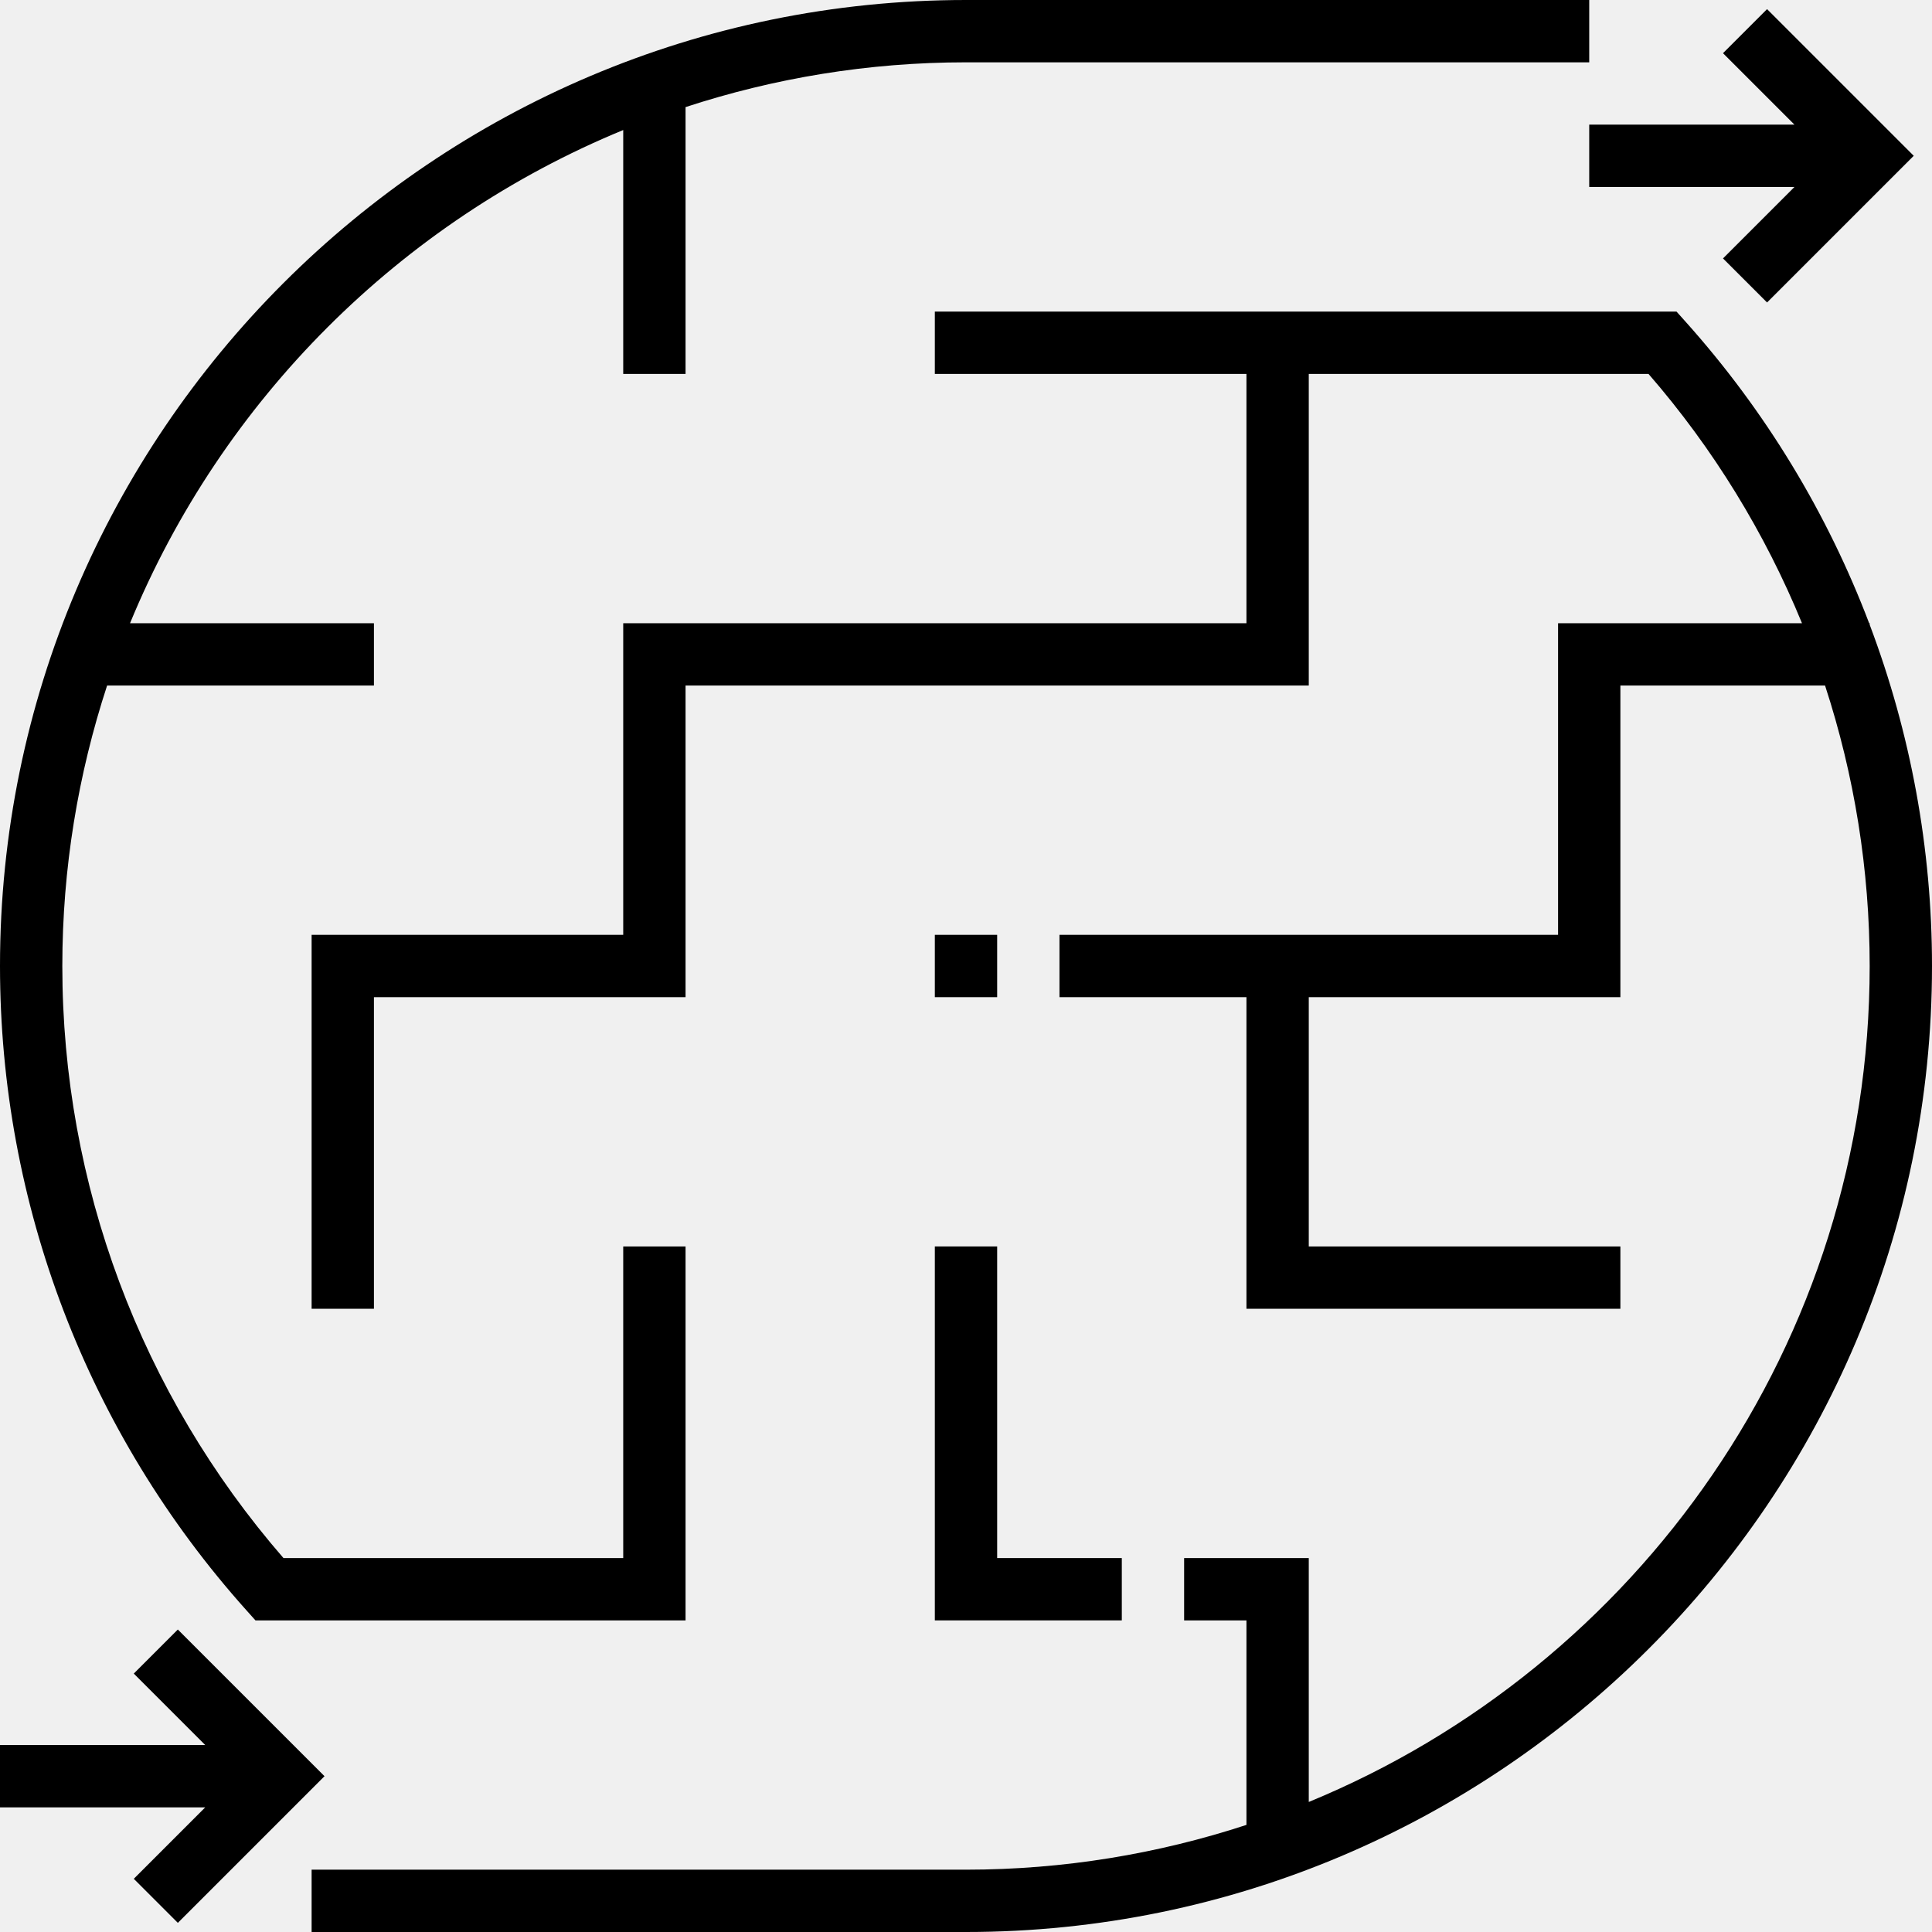
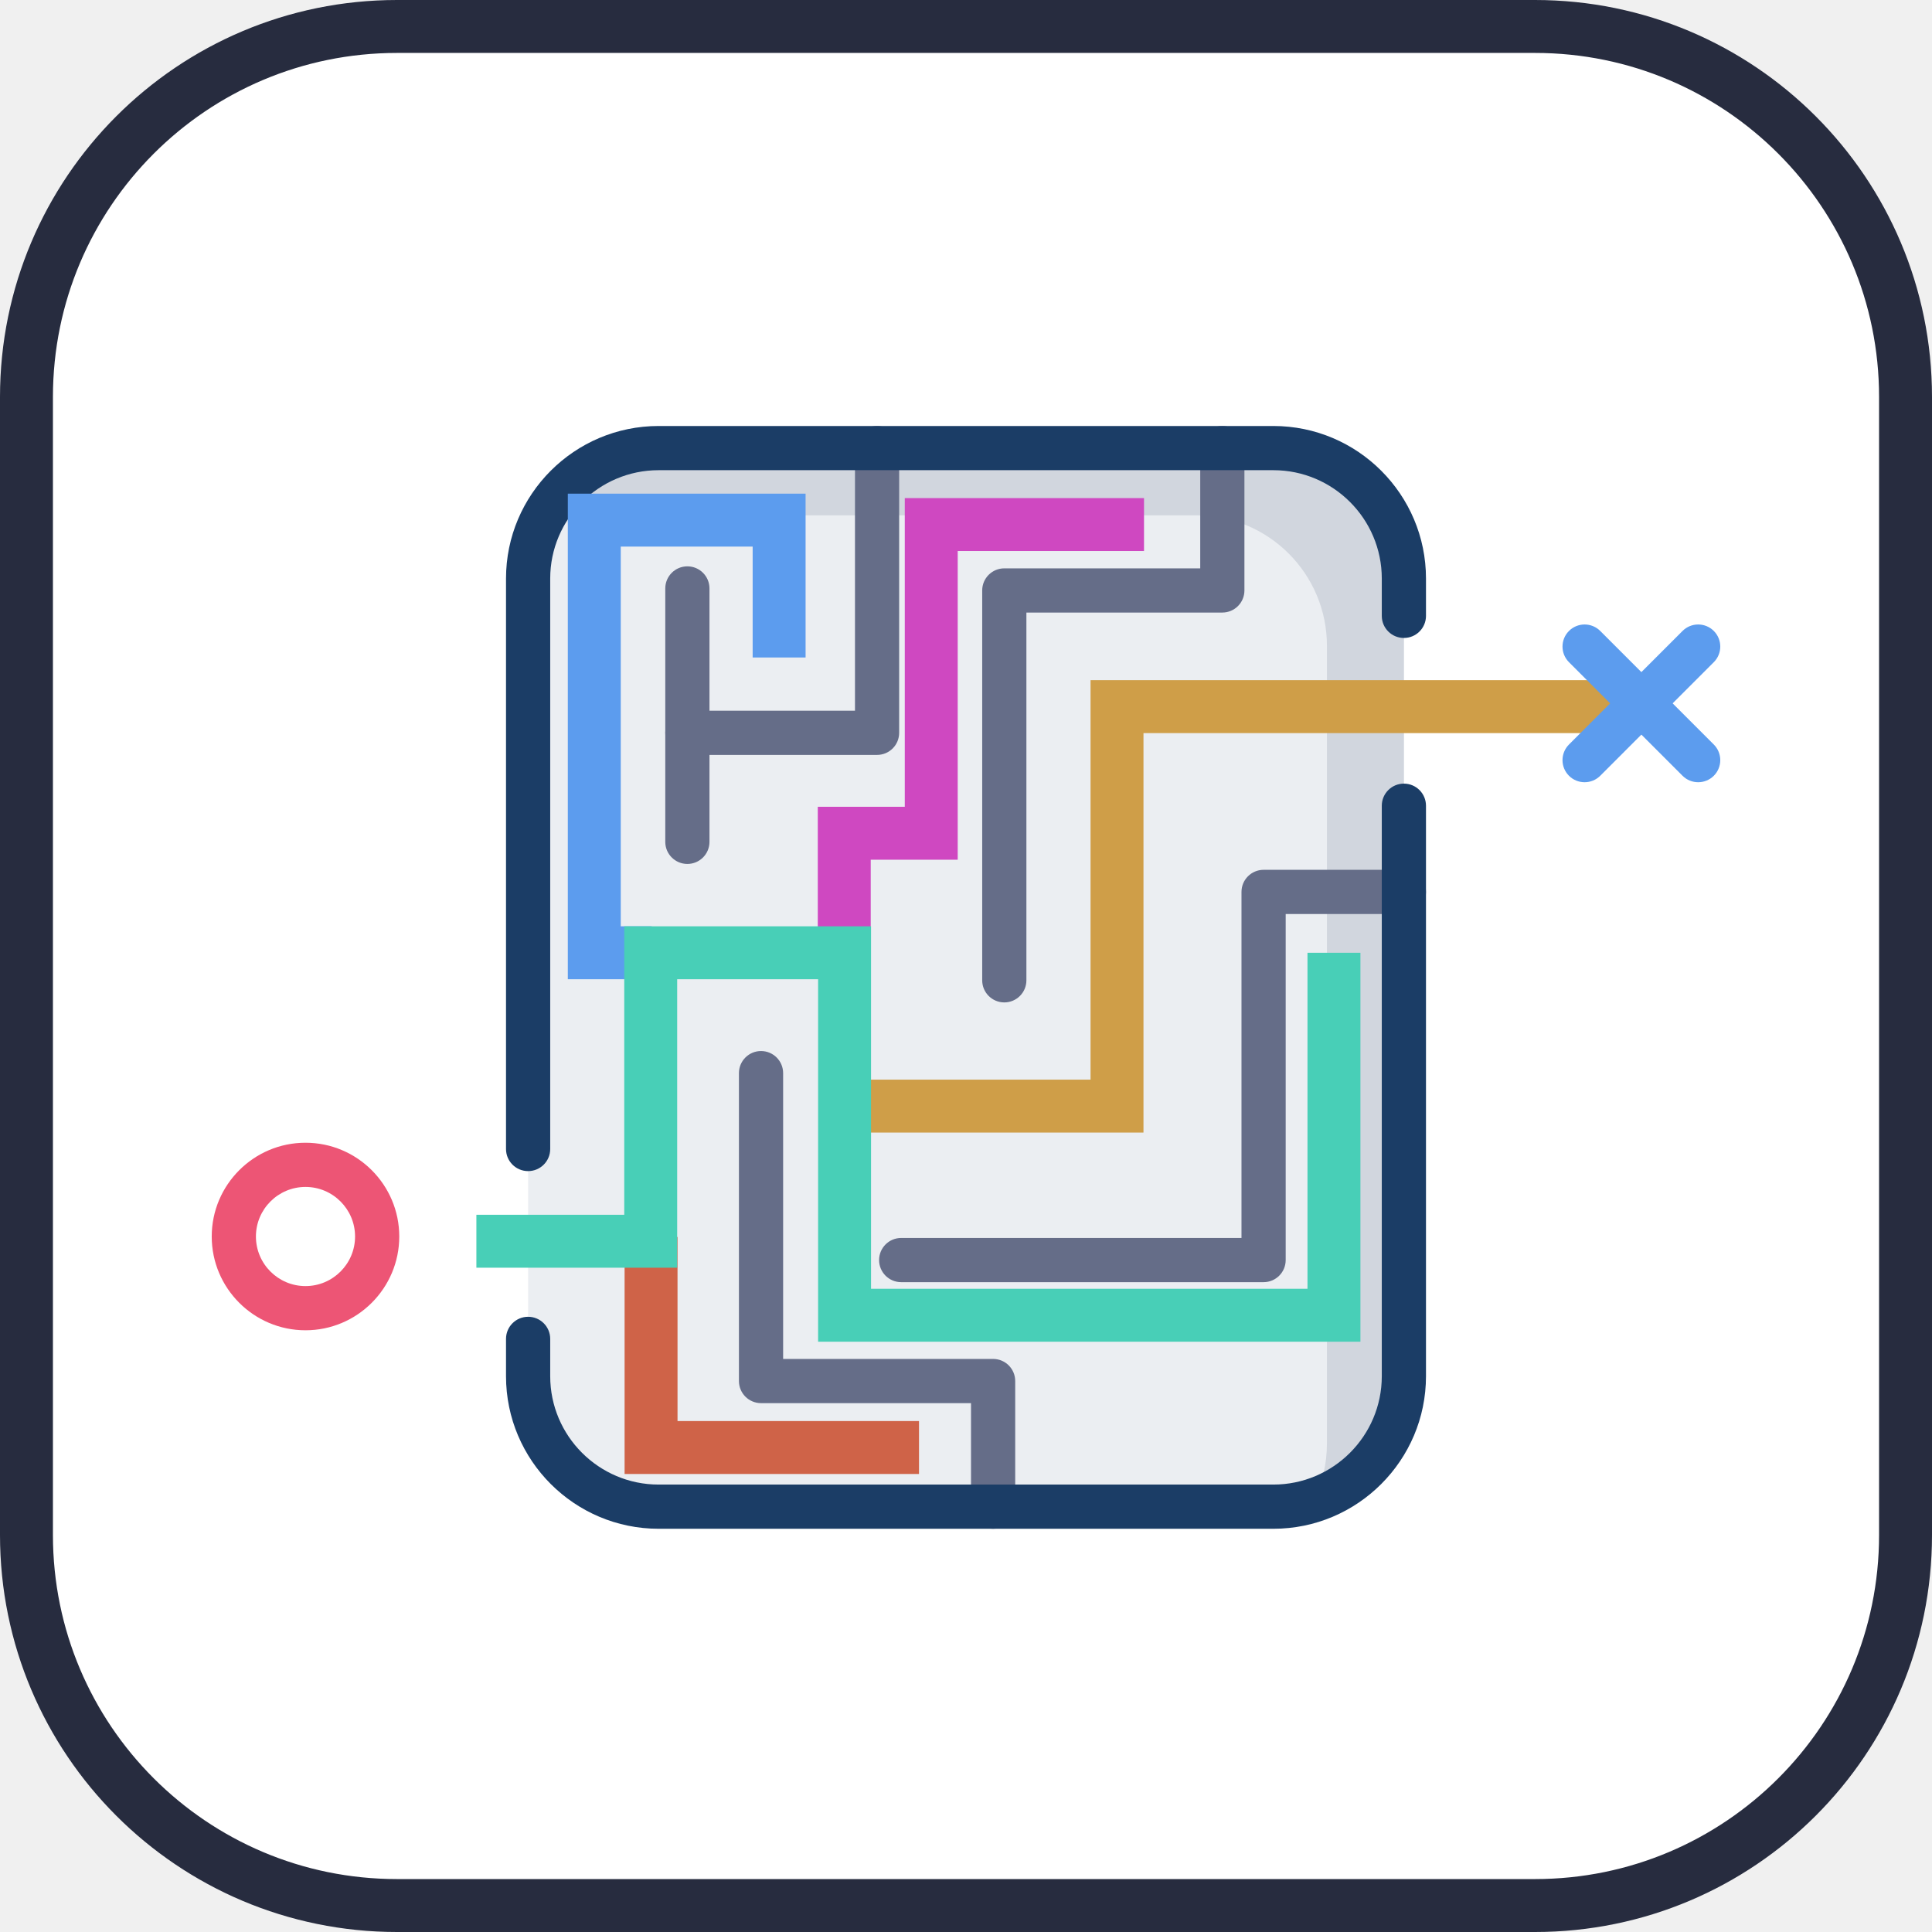
- <svg xmlns="http://www.w3.org/2000/svg" version="1.1" id="Layer_1" x="0px" y="0px" viewBox="0 0 496 496" style="enable-background:new 0 0 496 496;" xml:space="preserve">
-   <g>
-     <g>
-       <g>
-         <polygon points="408,32 408,48 460.688,48 442.344,66.344 453.656,77.656 491.312,40 453.656,2.344 442.344,13.656 460.688,32         " />
-         <polygon points="45.656,418.344 34.344,429.656 52.688,448 0,448 0,464 52.688,464 34.344,482.344 45.656,493.656 83.312,456         " />
-         <polygon points="240,416 288,416 288,400 256,400 256,320 240,320    " />
-         <rect x="240" y="240" width="16" height="16" />
-         <path d="M65.584,416H176v-96h-16v80H72.776C36.136,357.808,16,303.968,16,248c0-25.128,4.072-49.32,11.496-72H96v-16H33.384     C56.944,102.752,102.752,56.944,160,33.384V96h16V27.496C198.68,20.072,222.872,16,248,16h160V0H248C111.256,0,0,111.248,0,248     c0,61.104,22.448,119.816,63.2,165.336L65.584,416z" />
-         <path d="M480,160.376V160h-0.136c-10.712-28.2-26.568-54.44-47.064-77.336L430.416,80H240v16h80v64H160v80H80v96h16v-80h64h8h8     v-80h160V96h87.224c16.68,19.216,29.904,40.856,39.4,64H400v80h-72h-8h-48v16h48v80h96v-16h-80v-64h80v-80h52.544     C476.072,199.04,480,223.312,480,248c0,96.784-59.592,179.88-144,214.616V400h-32v16h16v52.504     C297.32,475.928,273.128,480,248,480H80v16h168c136.744,0,248-111.248,248-248C496,217.768,490.488,188.128,480,160.376z" />
+ <svg xmlns="http://www.w3.org/2000/svg" width="73px" height="73px" viewBox="0 0 73 73" version="1.1">
+   <defs />
+   <g id="algorithms-and-data-structures/algorithms/depth-first-search" stroke="none" stroke-width="1" fill="none" fill-rule="evenodd">
+     <g id="container" transform="translate(2, 2)" fill-rule="nonzero">
+       <rect id="mask" stroke="#272C3F" stroke-width="2" fill="#FFFFFF" x="-1" y="-1" width="71" height="71" rx="14" />
+       <g id="labyrinth" transform="translate(6, 14)">
+         <path d="M40.114,0.931 L16.886,0.931 C14.162,0.931 11.955,3.138 11.955,5.861 L11.955,27.638 L11.955,34.366 L11.955,35.999 C11.955,38.721 14.162,40.929 16.886,40.929 L40.114,40.929 C42.838,40.929 45.045,38.721 45.045,35.999 L45.045,14.221 L45.045,7.493 L45.045,5.861 C45.045,3.138 42.838,0.931 40.114,0.931 Z" id="Shape" fill="#EBEEF2" />
+         <path d="M40.114,0.931 L16.886,0.931 C14.931,0.931 13.242,2.068 12.444,3.717 C12.927,3.559 13.443,3.472 13.979,3.472 L37.207,3.472 C39.931,3.472 42.138,5.68 42.138,8.402 L42.138,10.035 L42.138,16.763 L42.138,38.54 C42.138,39.309 41.962,40.036 41.649,40.684 C43.621,40.039 45.045,38.185 45.045,35.999 L45.045,14.221 L45.045,7.493 L45.045,5.861 C45.045,3.138 42.838,0.931 40.114,0.931 Z" id="Shape" fill="#D1D6DE" />
+         <path d="M3.543,34.264 C1.589,34.264 0,32.674 0,30.721 C0,28.767 1.589,27.178 3.543,27.178 C5.497,27.178 7.086,28.767 7.086,30.721 C7.086,32.674 5.497,34.264 3.543,34.264 Z M3.543,28.848 C2.51,28.848 1.67,29.688 1.67,30.721 C1.67,31.754 2.51,32.594 3.543,32.594 C4.576,32.594 5.416,31.754 5.416,30.721 C5.416,29.688 4.576,28.848 3.543,28.848 Z" id="Shape" fill="#ED5575" />
+         <g id="Group" transform="translate(17.0332, 0)" fill="#656D88">
+           <path d="M12.491,41.764 C12.03,41.764 11.656,41.39 11.656,40.929 L11.656,37.017 L3.722,37.017 C3.261,37.017 2.887,36.643 2.887,36.182 L2.887,24.548 C2.887,24.087 3.261,23.713 3.722,23.713 C4.183,23.713 4.557,24.087 4.557,24.548 L4.557,35.347 L12.491,35.347 C12.952,35.347 13.326,35.72 13.326,36.182 L13.326,40.929 C13.326,41.39 12.952,41.764 12.491,41.764 Z" id="Shape" />
+           <path d="M0.939,16.644 C0.478,16.644 0.104,16.27 0.104,15.809 L0.104,6.234 C0.104,5.773 0.478,5.399 0.939,5.399 C1.4,5.399 1.774,5.773 1.774,6.234 L1.774,15.809 C1.774,16.27 1.4,16.644 0.939,16.644 Z" id="Shape" />
+           <path d="M8.106,12.524 L0.939,12.524 C0.478,12.524 0.104,12.151 0.104,11.689 C0.104,11.228 0.478,10.854 0.939,10.854 L7.272,10.854 L7.272,0.931 C7.272,0.47 7.645,0.096 8.106,0.096 C8.568,0.096 8.941,0.47 8.941,0.931 L8.941,11.689 C8.941,12.151 8.568,12.524 8.106,12.524 Z" id="Shape" />
+           <path d="M22.711,32.446 L9.018,32.446 C8.556,32.446 8.183,32.073 8.183,31.611 C8.183,31.15 8.556,30.776 9.018,30.776 L21.876,30.776 L21.876,17.701 C21.876,17.24 22.25,16.866 22.711,16.866 L28.012,16.866 C28.473,16.866 28.847,17.24 28.847,17.701 C28.847,18.162 28.473,18.536 28.012,18.536 L23.546,18.536 L23.546,31.611 C23.546,32.073 23.172,32.446 22.711,32.446 Z" id="Shape" />
+           <path d="M12.914,21.876 C12.453,21.876 12.079,21.502 12.079,21.041 L12.079,6.31 C12.079,5.849 12.453,5.475 12.914,5.475 L20.317,5.475 L20.317,0.931 C20.317,0.47 20.691,0.096 21.152,0.096 C21.613,0.096 21.987,0.47 21.987,0.931 L21.987,6.31 C21.987,6.771 21.613,7.145 21.152,7.145 L13.749,7.145 L13.749,21.041 C13.749,21.502 13.375,21.876 12.914,21.876 Z" id="Shape" />
+         </g>
+         <g id="Group" transform="translate(11.02148, 0)" fill="#1B3D66">
+           <path d="M0.933,28.25 C0.472,28.25 0.098,27.877 0.098,27.415 L0.098,5.861 C0.098,2.682 2.685,0.096 5.864,0.096 L29.093,0.096 C32.272,0.096 34.859,2.682 34.859,5.861 L34.859,7.27 C34.859,7.732 34.485,8.105 34.024,8.105 C33.563,8.105 33.189,7.732 33.189,7.27 L33.189,5.861 C33.189,3.603 31.351,1.766 29.093,1.766 L5.864,1.766 C3.606,1.766 1.768,3.603 1.768,5.861 L1.768,27.415 C1.768,27.877 1.394,28.25 0.933,28.25 Z" id="Shape" />
+           <path d="M29.093,41.764 L5.864,41.764 C2.685,41.764 0.098,39.177 0.098,35.999 L0.098,34.589 C0.098,34.128 0.472,33.754 0.933,33.754 C1.394,33.754 1.768,34.128 1.768,34.589 L1.768,35.999 C1.768,38.257 3.606,40.094 5.864,40.094 L29.093,40.094 C31.351,40.094 33.189,38.257 33.189,35.999 L33.189,14.444 C33.189,13.983 33.563,13.609 34.024,13.609 C34.485,13.609 34.859,13.983 34.859,14.444 L34.859,35.999 C34.859,39.177 32.272,41.764 29.093,41.764 Z" id="Shape" />
+         </g>
+         <g id="Group-2" transform="translate(10, 3)" stroke-width="2">
+           <polyline id="Path-22" stroke="#CF9E48" points="14.112 22.794 24.206 22.794 24.206 7.7 43.38 7.7" />
+           <polyline id="Path-21" stroke="#5C9CEE" points="6.623 17 4.455 17 4.455 0.653 11.439 0.653 11.439 5.843" />
+           <polyline id="Path-20" stroke="#CF6348" points="6.6 27.739 6.6 35.694 16.724 35.694" />
+           <polyline id="Path-19" stroke="#CF48C1" points="13.9 17.5 13.9 12.484 17.187 12.484 17.187 0.82 25.226 0.82" />
+           <polyline id="Path-2" stroke="#48CFB7" points="0 27.9 6.587 27.9 6.587 17 13.912 17 13.912 30.696 32.403 30.696 32.403 17" />
+         </g>
+         <g id="Group" transform="translate(50.98828, 7.570312)" fill="#5C9CEE">
+           <path d="M5.177,5.986 C4.963,5.986 4.749,5.905 4.586,5.742 L0.295,1.45 C-0.031,1.124 -0.031,0.596 0.295,0.27 C0.621,-0.056 1.15,-0.056 1.476,0.27 L5.767,4.561 C6.093,4.887 6.093,5.416 5.767,5.742 C5.604,5.905 5.39,5.986 5.177,5.986 Z" id="Shape" />
+           <path d="M0.885,5.986 C0.672,5.986 0.458,5.905 0.295,5.742 C-0.031,5.416 -0.031,4.887 0.295,4.561 L4.586,0.27 C4.912,-0.056 5.441,-0.056 5.767,0.27 C6.093,0.596 6.093,1.124 5.767,1.45 L1.476,5.742 C1.313,5.905 1.099,5.986 0.885,5.986 Z" id="Shape" />
+         </g>
      </g>
    </g>
  </g>
-   <g>
- </g>
-   <g>
- </g>
-   <g>
- </g>
-   <g>
- </g>
-   <g>
- </g>
-   <g>
- </g>
-   <g>
- </g>
-   <g>
- </g>
-   <g>
- </g>
-   <g>
- </g>
-   <g>
- </g>
-   <g>
- </g>
-   <g>
- </g>
-   <g>
- </g>
-   <g>
- </g>
</svg>
